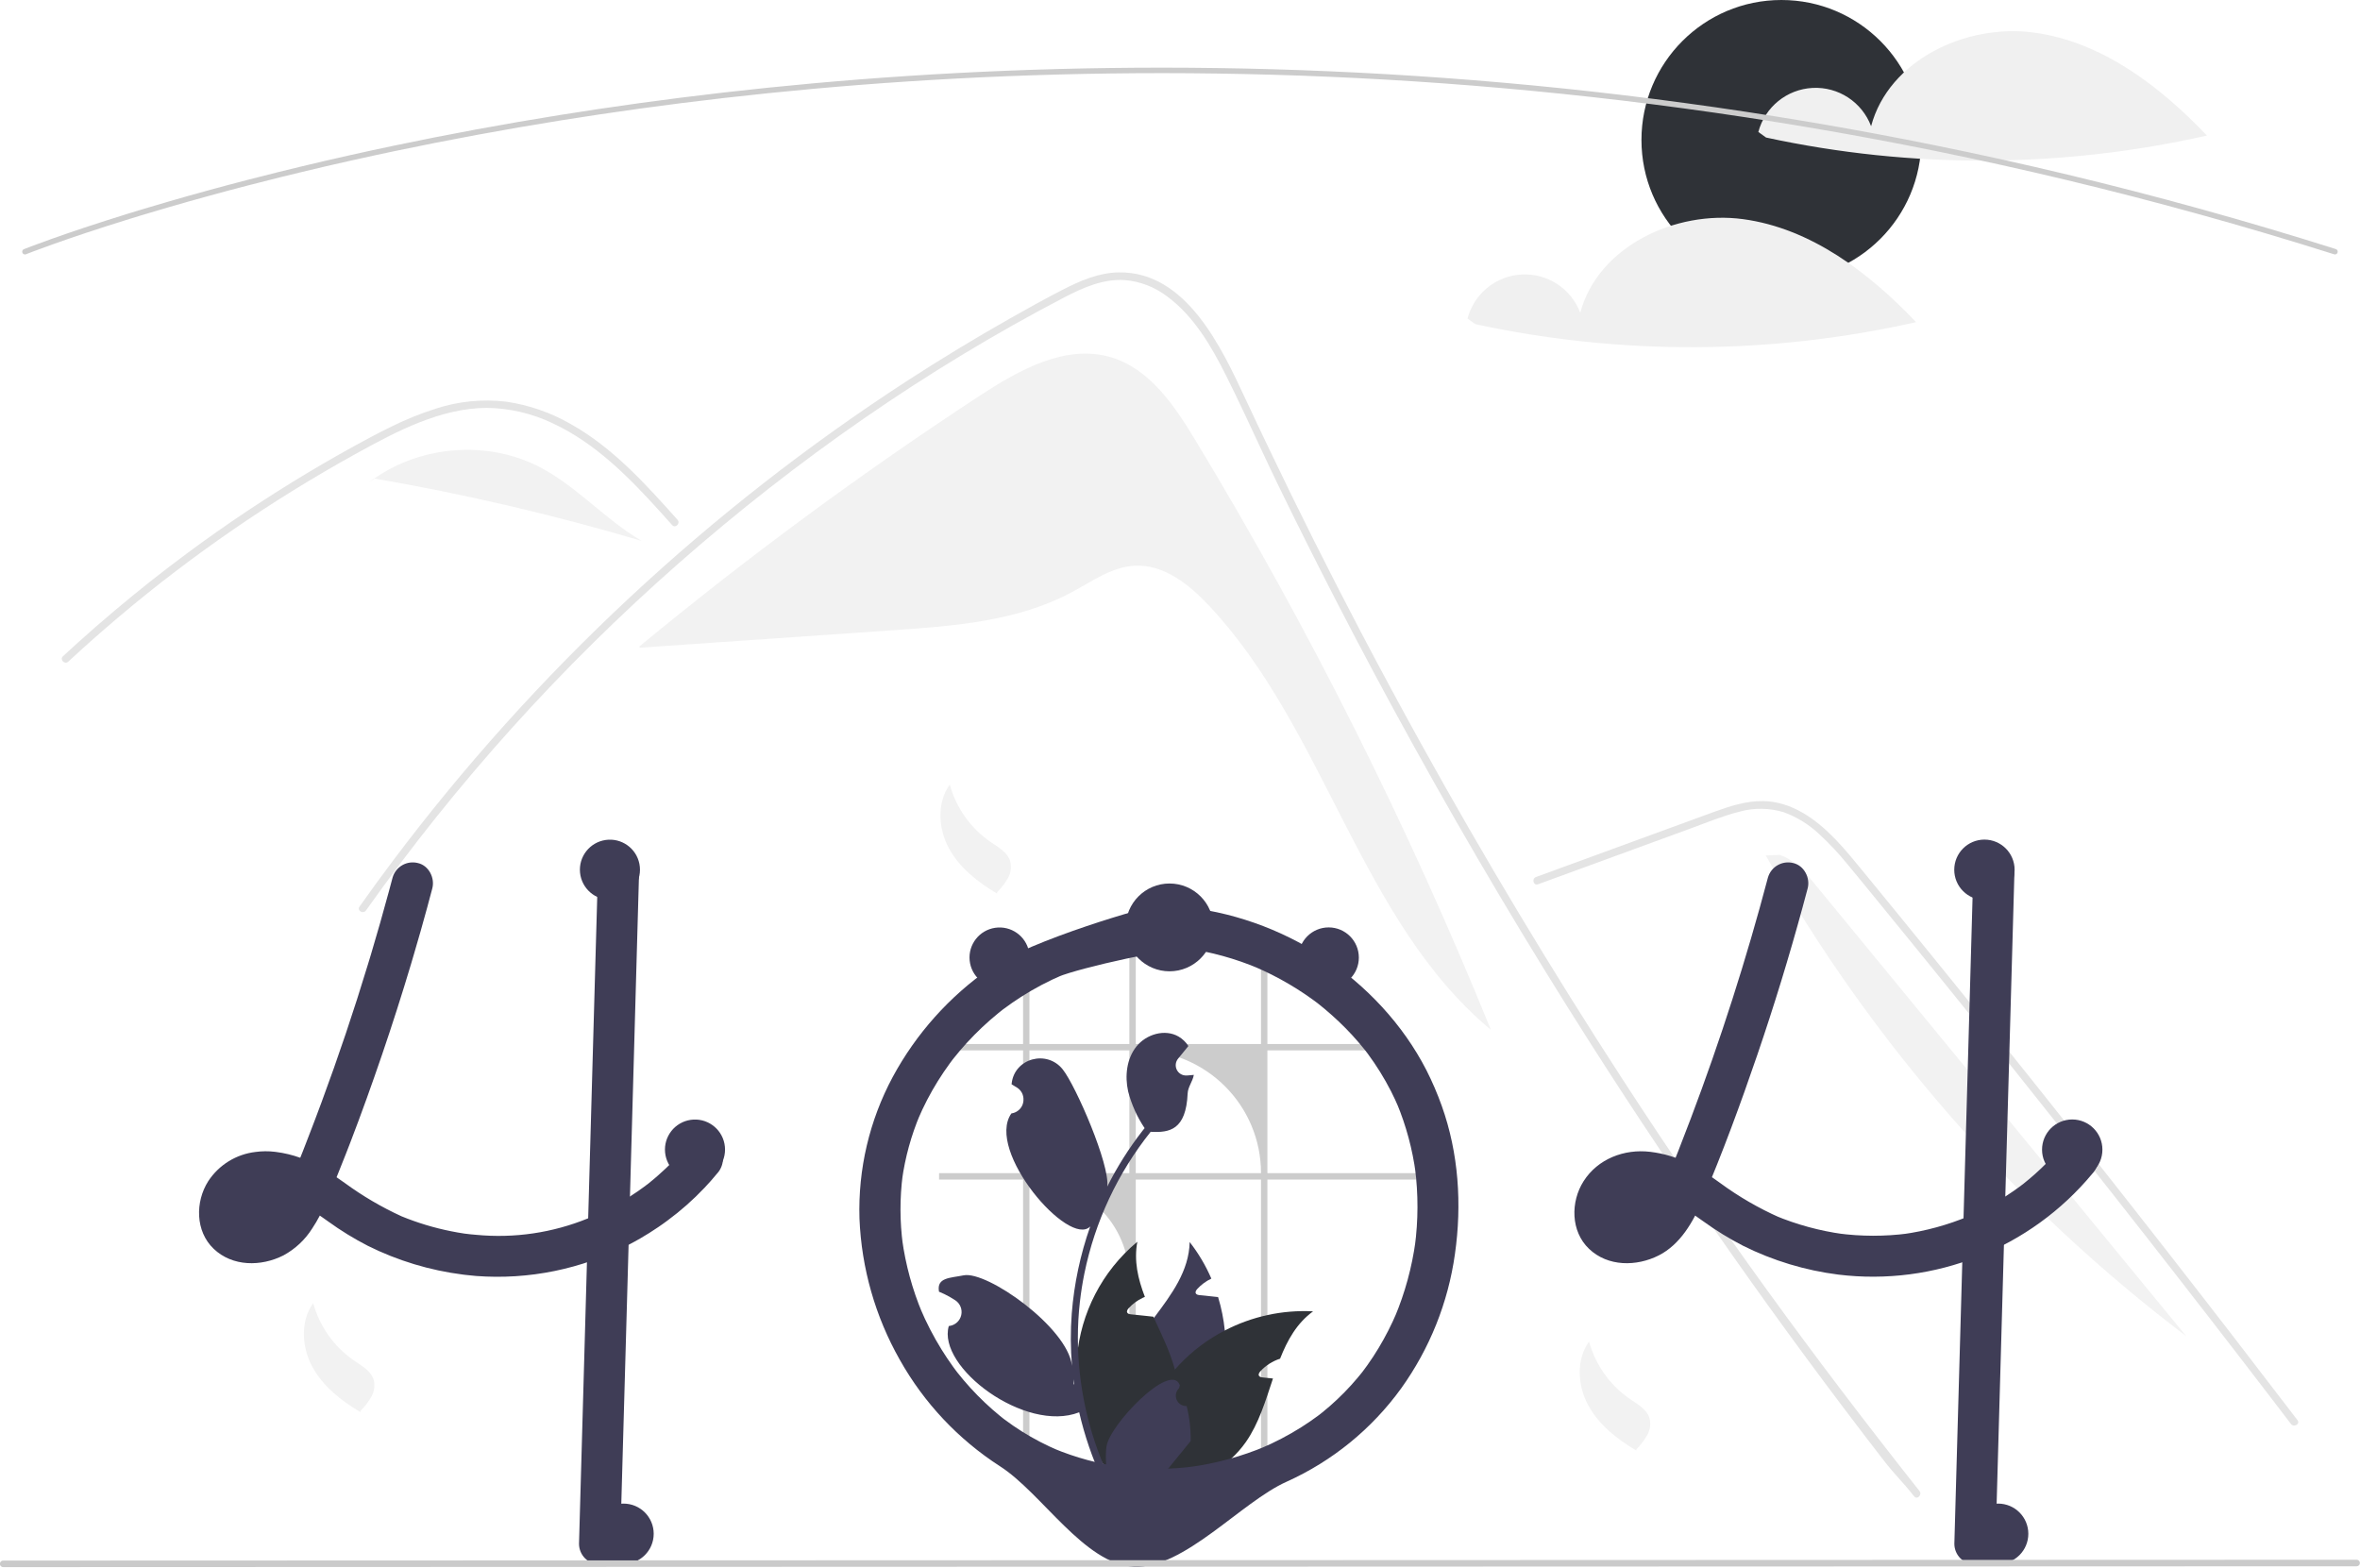
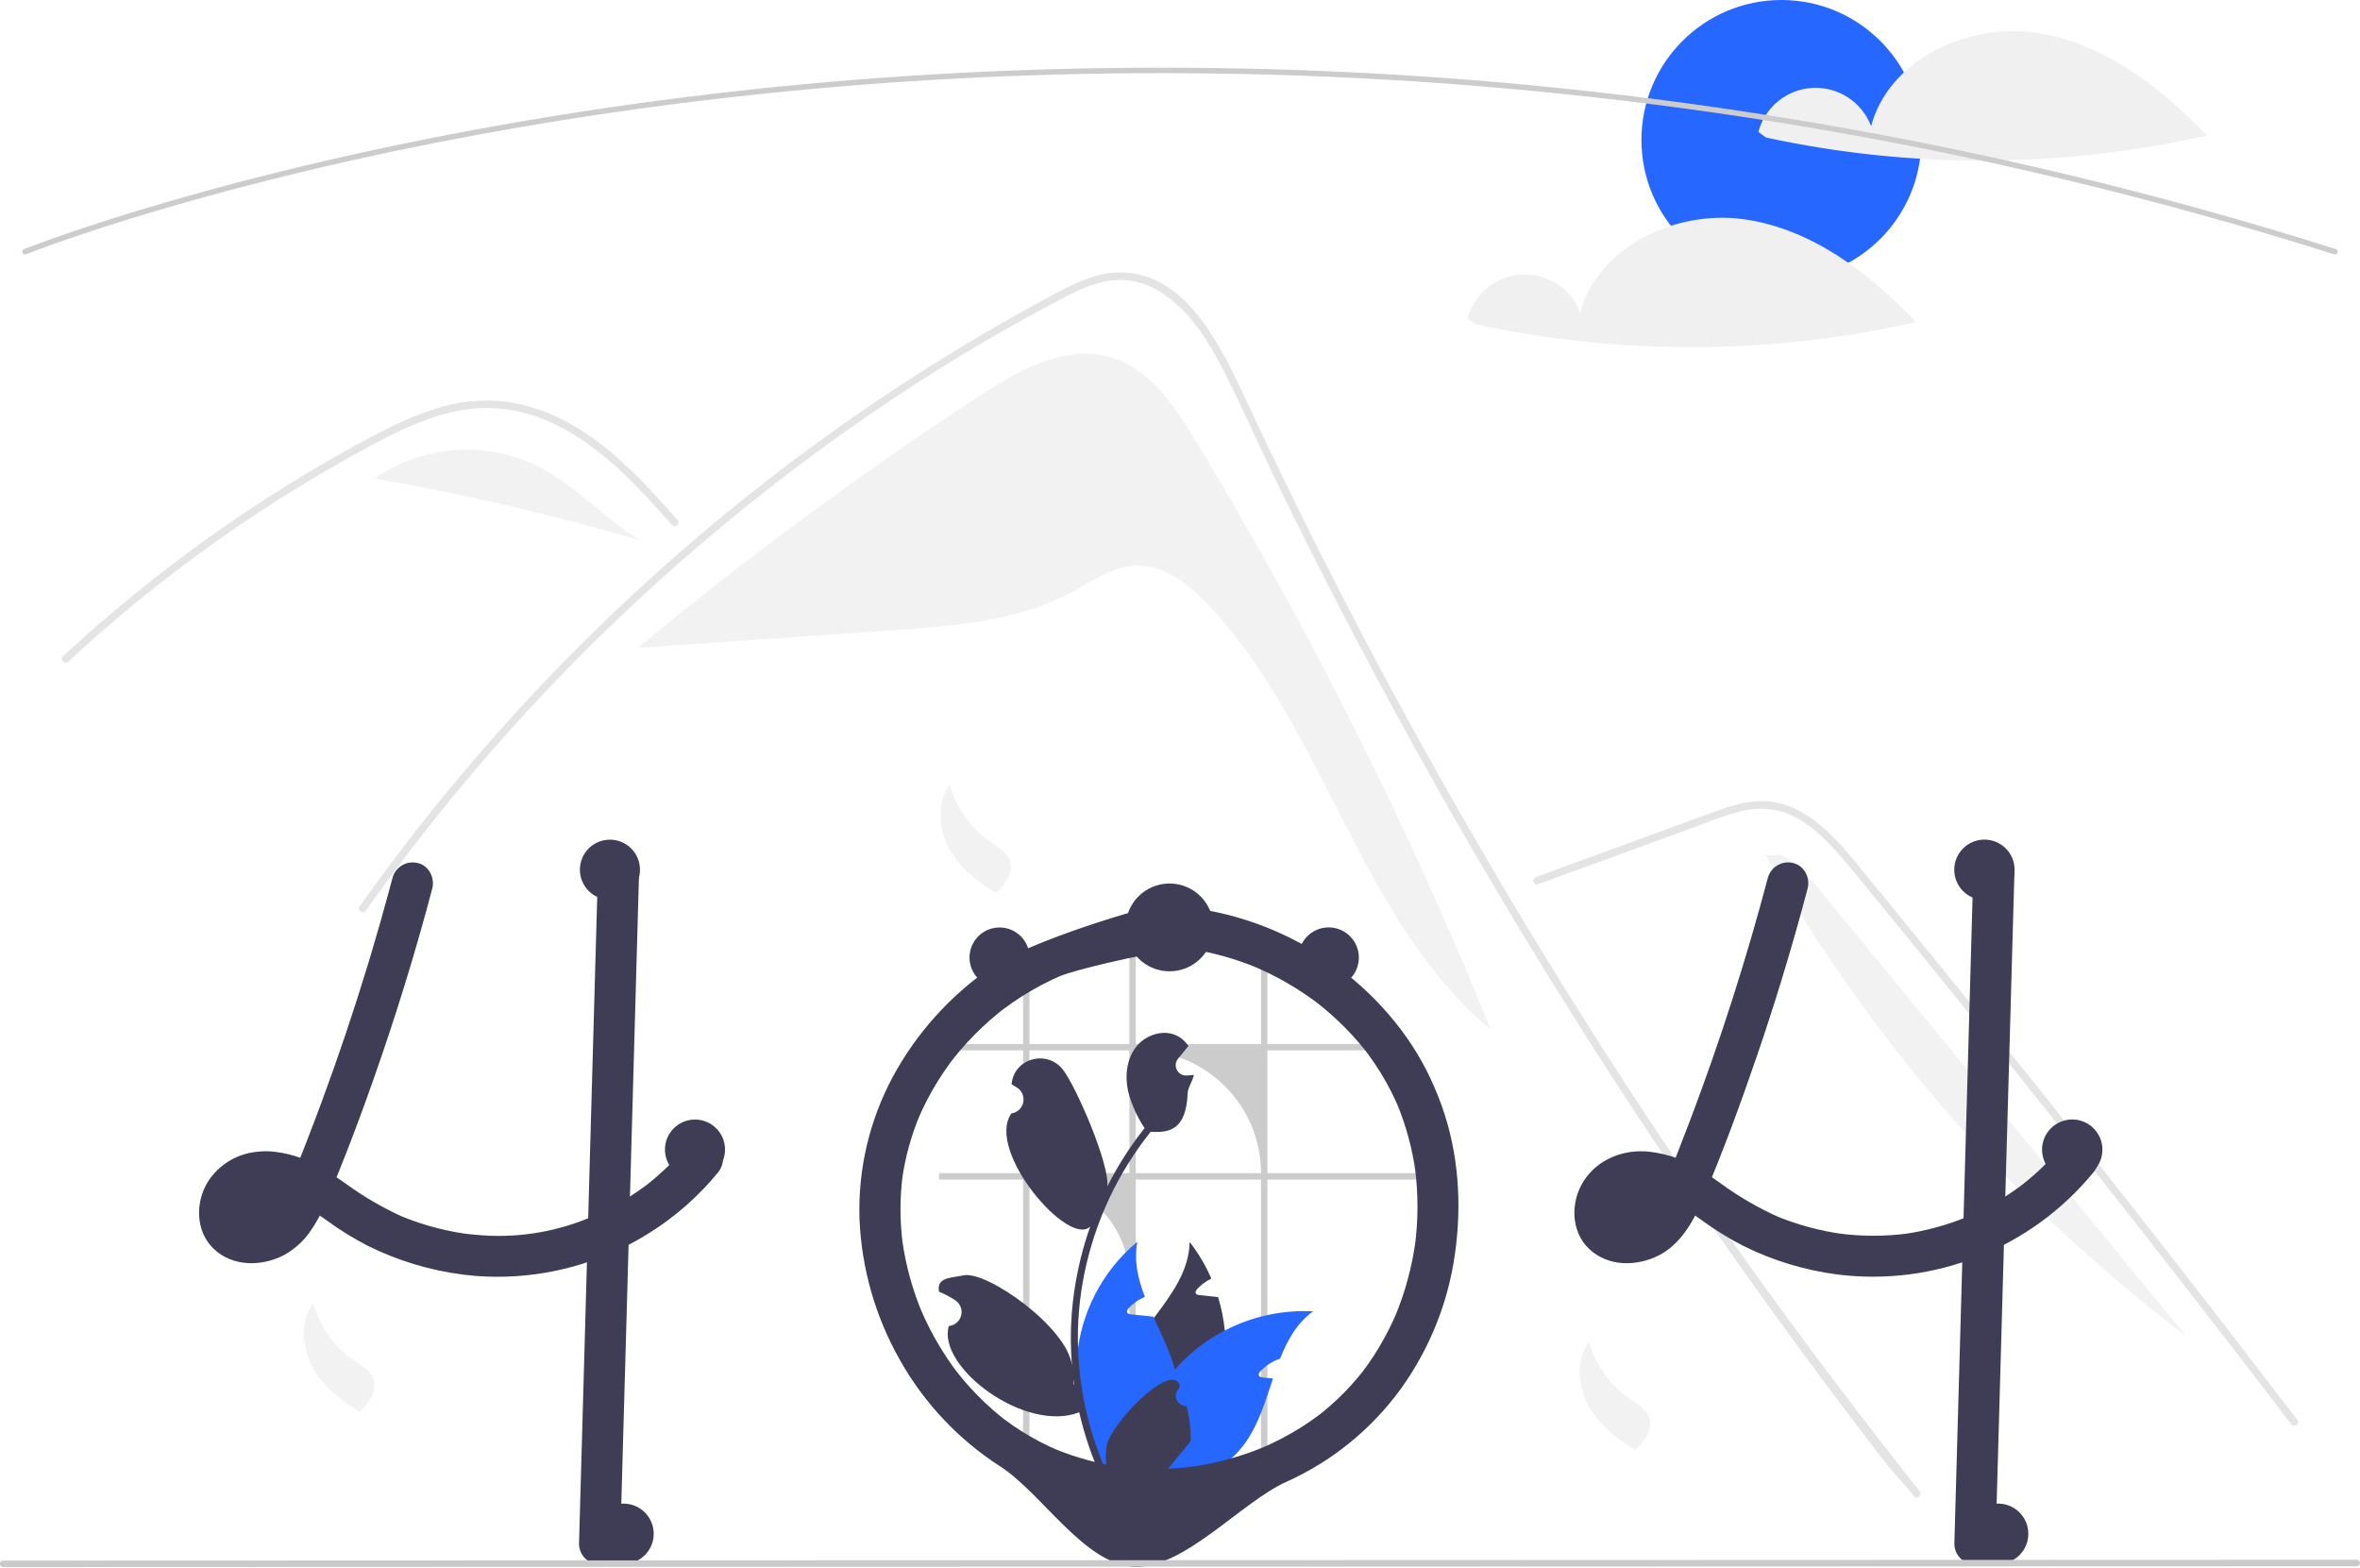
<svg xmlns="http://www.w3.org/2000/svg" data-name="Layer 1" width="860.131" height="571.148" viewBox="0 0 860.131 571.148">
  <path d="M605.67,324.953c-7.669-12.684-16.757-26.228-30.99-30.37-16.482-4.796-33.413,4.732-47.775,14.135a1392.157,1392.157,0,0,0-123.893,91.283l.043.492q46.226-3.188,92.451-6.376c22.265-1.535,45.296-3.283,64.972-13.816,7.467-3.997,14.745-9.336,23.206-9.708,10.512-.462,19.677,6.879,26.88,14.549,42.607,45.371,54.937,114.754,102.738,154.616A1516.995,1516.995,0,0,0,605.67,324.953Z" transform="translate(-169.9343 -164.426)" fill="#f2f2f2" />
  <path d="M867.571,709.781c-4.712-5.95-6.637-7.343-11.285-13.348q-56.764-73.416-106.708-151.792-33.924-53.23-64.483-108.504-14.549-26.278-28.3-52.969-10.67-20.695-20.865-41.638c-1.944-3.988-3.832-7.994-5.711-12.009-4.428-9.442-8.773-18.93-13.439-28.244-5.317-10.616-11.789-21.745-21.553-28.877a29.405,29.405,0,0,0-15.319-5.895c-7.948-.513-15.282,2.769-22.176,6.353-50.439,26.301-97.659,59.276-140.37,96.798A730.778,730.778,0,0,0,303.322,496.247c-1.008,1.439-3.392.064-2.374-1.384q6.009-8.498,12.257-16.813A734.817,734.817,0,0,1,500.805,303.064q18.248-11.826,37.183-22.542c6.362-3.603,12.752-7.16,19.251-10.497,6.371-3.273,13.137-6.215,20.416-6.325,24.77-.385,37.595,27.667,46.405,46.542q4.153,8.911,8.406,17.766,16.075,33.621,33.387,66.628,10.685,20.379,21.837,40.52,34.707,62.718,73.779,122.897c34.506,53.143,68.737,100.089,108.046,149.785C870.596,709.213,868.662,711.175,867.571,709.781Z" transform="translate(-169.9343 -164.426)" fill="#e4e4e4" />
  <path d="M414.916,355.804c-1.439-1.604-2.869-3.209-4.318-4.813-11.422-12.633-23.679-25.118-39.364-32.361a57.11,57.11,0,0,0-23.927-5.546c-8.562.028-16.932,2.273-24.843,5.418-3.74,1.494-7.398,3.19-11.001,4.996-4.116,2.072-8.159,4.281-12.183,6.509q-11.331,6.27-22.368,13.091-21.961,13.572-42.546,29.216-10.671,8.113-20.902,16.758-9.516,8.031-18.646,16.492c-1.302,1.201-3.245-.743-1.944-1.943,1.604-1.494,3.227-2.979,4.85-4.446q6.875-6.215,13.971-12.193,12.939-10.918,26.549-20.993,21.163-15.676,43.783-29.225,11.304-6.765,22.918-12.963c2.338-1.247,4.703-2.466,7.096-3.621a113.116,113.116,0,0,1,16.868-6.866,60.006,60.006,0,0,1,25.476-2.503,66.327,66.327,0,0,1,23.505,8.131c15.401,8.608,27.346,21.919,38.97,34.909C418.033,355.171,416.099,357.124,414.916,355.804Z" transform="translate(-169.9343 -164.426)" fill="#e4e4e4" />
  <path d="M730.477,486.711l36.905-13.498,18.323-6.702c5.968-2.183,11.921-4.667,18.09-6.23a28.539,28.539,0,0,1,16.374.209,37.738,37.738,0,0,1,12.771,7.917,103.64,103.64,0,0,1,10.475,11.186c3.989,4.794,7.92,9.639,11.868,14.467q24.441,29.891,48.563,60.041,24.121,30.15,47.92,60.556,23.857,30.48,47.385,61.216,2.882,3.765,5.76,7.534c1.06,1.388,3.449.02,2.375-1.388Q983.582,650.974,959.549,620.184q-24.092-30.864-48.516-61.466-24.424-30.601-49.179-60.937-6.167-7.558-12.354-15.099c-3.48-4.241-6.92-8.527-10.736-12.474-7.005-7.245-15.758-13.648-26.234-13.822-6.16-.102-12.121,1.852-17.844,3.923-6.17,2.232-12.325,4.506-18.486,6.759l-37.163,13.592-9.291,3.398c-1.649.603-.937,3.262.731,2.652Z" transform="translate(-169.9343 -164.426)" fill="#e4e4e4" />
  <path d="M366.377,334.526c-18.754-9.639-42.771-7.751-60.005,4.291a855.847,855.847,0,0,1,97.371,22.726C390.46,353.759,380.07,341.563,366.377,334.526Z" transform="translate(-169.9343 -164.426)" fill="#f2f2f2" />
  <path d="M306.188,338.784l-3.61,2.935c1.221-1.027,2.491-1.99,3.795-2.901C306.311,338.807,306.249,338.795,306.188,338.784Z" transform="translate(-169.9343 -164.426)" fill="#f2f2f2" />
  <path d="M831.549,486.846c-3.633-4.422-7.56-9.052-12.994-10.848l-5.073.2A575.436,575.436,0,0,0,966.749,651.418Q899.149,569.132,831.549,486.846Z" transform="translate(-169.9343 -164.426)" fill="#f2f2f2" />
  <path d="M516.084,450.367A37.481,37.481,0,0,0,531.015,471.325c2.82,1.92,6.157,3.762,7.122,7.035a8.379,8.379,0,0,1-.874,6.15,24.884,24.884,0,0,1-3.861,5.041l-.137.512c-6.998-4.147-13.656-9.393-17.522-16.551s-4.406-16.539.341-23.145" transform="translate(-169.9343 -164.426)" fill="#f2f2f2" />
  <path d="M749.084,653.367A37.481,37.481,0,0,0,764.015,674.325c2.82,1.92,6.157,3.762,7.122,7.035a8.379,8.379,0,0,1-.874,6.15,24.884,24.884,0,0,1-3.861,5.041l-.137.512c-6.998-4.147-13.656-9.393-17.522-16.551s-4.406-16.539.341-23.145" transform="translate(-169.9343 -164.426)" fill="#f2f2f2" />
  <path d="M284.084,639.367A37.481,37.481,0,0,0,299.015,660.325c2.82,1.92,6.157,3.762,7.122,7.035a8.379,8.379,0,0,1-.874,6.15,24.884,24.884,0,0,1-3.861,5.041l-.137.512c-6.998-4.147-13.656-9.393-17.522-16.551s-4.406-16.539.341-23.145" transform="translate(-169.9343 -164.426)" fill="#f2f2f2" />
-   <circle cx="649.249" cy="51" r="51" fill="#2f3237" />
+   <circle cx="649.249" cy="51" r="51" fill="#2667ff" />
  <path d="M911.219,176.296c-24.717-3.341-52.935,10.019-59.341,34.124a21.597,21.597,0,0,0-41.094,2.109l2.83,2.027a372.275,372.275,0,0,0,160.659-.726C957.079,195.76,935.935,179.637,911.219,176.296Z" transform="translate(-169.9343 -164.426)" fill="#f0f0f0" />
  <path d="M805.219,244.296c-24.717-3.341-52.935,10.019-59.341,34.124a21.597,21.597,0,0,0-41.094,2.109l2.83,2.027a372.275,372.275,0,0,0,160.659-.726C851.079,263.76,829.935,247.637,805.219,244.296Z" transform="translate(-169.9343 -164.426)" fill="#f0f0f0" />
  <path d="M1020.946,257.154a.982.982,0,0,1-.302-.047C756.237,173.489,523.199,184.424,374.264,208.321c-20.269,3.251-40.591,7.006-60.404,11.161-5.058,1.06-10.306,2.195-15.597,3.378-6.319,1.407-12.554,2.856-18.532,4.306q-3.873.917-7.595,1.849c-3.758.928-7.572,1.895-11.66,2.957-4.568,1.178-9.209,2.413-13.797,3.672a.442.442,0,0,1-.051.015l0.0.001c-5.183,1.415-10.338,2.871-15.323,4.325-2.698.779-5.304,1.548-7.799,2.307-.279.077-.526.151-.776.228l-.536.163c-.311.095-.617.188-.924.275l-.02.006 0.0.001-.812.252c-.968.293-1.912.579-2.841.864-24.545,7.566-38.038,12.949-38.171,13.002a1,1,0,1,1-.744-1.856c.134-.053,13.693-5.463,38.328-13.058.932-.286,1.879-.572,2.85-.866l.754-.234c.026-.01.052-.018.078-.025.305-.087.61-.18.919-.273l.537-.163c.268-.081.531-.161.801-.235,2.479-.754,5.093-1.524,7.798-2.307,4.987-1.455,10.147-2.911,15.334-4.328.016-.006.033-.01.049-.015v-.001c4.604-1.263,9.263-2.503,13.845-3.685,4.094-1.063,7.915-2.032,11.68-2.962q3.738-.93,7.609-1.853c5.985-1.451,12.233-2.902,18.563-4.312,5.299-1.184,10.556-2.322,15.622-3.383,19.843-4.162,40.198-7.923,60.497-11.179C523.096,182.415,756.467,171.463,1021.246,255.201a1.0 1,0,0,1-.301,1.953Z" transform="translate(-169.9343 -164.426)" fill="#ccc" />
  <path d="M432.923,584.266a6.729,6.729,0,0,0-1.7-2.67,6.43,6.43,0,0,0-.92-.71c-2.61-1.74-6.51-2.13-8.99,0a5.81,5.81,0,0,0-.69.71q-1.11,1.365-2.28,2.67c-1.28,1.46-2.59,2.87-3.96,4.24-.39.38-.78.77-1.18,1.15-.23.23-.46.45-.69.67-.88.84-1.78,1.65-2.69,2.45-.48.43-.96.85-1.45,1.26-.73.61-1.46,1.22-2.2,1.81-.07.05-.14.1-.21.16-.02.01-.03.03-.05.04-.01,0-.02,0-.03.02a.179.179,0,0,0-.07.05c-.22.15-.37.25-.48.34.04-.02.08-.05.12-.07-.18.14-.37.28-.55.42-1.75,1.29-3.54,2.53-5.37,3.69a99.21,99.21,0,0,1-14.22,7.55c-.33.13-.67.27-1.01.4a85.97,85.97,0,0,1-40.85,6.02q-2.13-.165-4.26-.45c-1.64-.24-3.27-.53-4.89-.86a97.932,97.932,0,0,1-18.02-5.44,118.652,118.652,0,0,1-20.66-12.12c-1-.71-2.01-1.42-3.02-2.11,1.15-2.82,2.28-5.64,3.38-8.48.55-1.37,1.08-2.74,1.6-4.12,4.09-10.63,7.93-21.36,11.61-32.13q5.58-16.365,10.53-32.92.51-1.68.99-3.36,2.595-8.745,4.98-17.53c.15-.57.31-1.13.45-1.7q.69-2.52,1.35-5.04c1-3.79-1.26-8.32-5.24-9.23a7.634,7.634,0,0,0-9.22,5.24c-.43,1.62-.86,3.23-1.3,4.85q-3.165,11.745-6.66,23.41-.51,1.68-1.02,3.36-7.71,25.41-16.93,50.31-1.11,3.015-2.25,6.01c-.37.98-.74,1.96-1.12,2.94-.73,1.93-1.48,3.86-2.23,5.79-.43,1.13-.87,2.26-1.31,3.38-.29.71-.57,1.42-.85,2.12a41.809,41.809,0,0,0-8.81-2.12l-.48-.06a27.397,27.397,0,0,0-7.01.06,23.914,23.914,0,0,0-17.24,10.66c-4.77,7.51-4.71,18.25,1.98,24.63,6.89,6.57,17.32,6.52,25.43,2.41a28.351,28.351,0,0,0,10.52-9.86,50.569,50.569,0,0,0,2.74-4.65c.21.14.42.28.63.43.8.56,1.6,1.13,2.39,1.69a111.738,111.738,0,0,0,14.51,8.91,108.359,108.359,0,0,0,34.62,10.47c.27.03.53.07.8.1,1.33.17,2.67.3,4.01.41a103.782,103.782,0,0,0,55.58-11.36q2.175-1.125,4.31-2.36,3.315-1.92,6.48-4.08c1.15-.78,2.27-1.57,3.38-2.4a101.042,101.042,0,0,0,13.51-11.95q2.355-2.475,4.51-5.11a8.061,8.061,0,0,0,2.2-5.3A7.564,7.564,0,0,0,432.923,584.266Zm-165.59,23.82c.21-.15.42-.31.62-.47C267.893,607.766,267.603,607.936,267.333,608.086Zm3.21-3.23c-.23.26-.44.52-.67.78a23.366,23.366,0,0,1-2.25,2.2c-.11.1-.23.2-.35.29a.01.01,0,0,0-.01.01,3.804,3.804,0,0,0-.42.22q-.645.39-1.32.72a17.005,17.005,0,0,1-2.71.75,16.799,16.799,0,0,1-2.13.02h-.02a14.823,14.823,0,0,1-1.45-.4c-.24-.12-.47-.26-.7-.4-.09-.08-.17-.16-.22-.21a2.44,2.44,0,0,1-.27-.29.01.01,0,0,0-.01-.01c-.11-.2-.23-.4-.34-.6a.031.031,0,0,1-.01-.02c-.08-.25-.15-.51-.21-.77a12.511,12.511,0,0,1,.01-1.37,13.467,13.467,0,0,1,.54-1.88,11.068,11.068,0,0,1,.69-1.26c.02-.04.12-.2.23-.38.01-.01.01-.01.01-.02.15-.17.3-.35.46-.51.27-.3.56-.56.85-.83a18.022,18.022,0,0,1,1.75-1.01,19.481,19.481,0,0,1,2.93-.79,24.989,24.989,0,0,1,4.41.04,30.301,30.301,0,0,1,4.1,1.01,36.945,36.945,0,0,1-2.77,4.54C270.623,604.746,270.583,604.806,270.543,604.856Zm-11.12-3.29a2.18,2.18,0,0,1-.31.39A1.409,1.409,0,0,1,259.423,601.566Z" transform="translate(-169.9343 -164.426)" fill="#3f3d56" />
  <path d="M402.863,482.136q-.135,4.71-.27,9.42-.285,10.455-.59,20.92-.315,11.775-.66,23.54-.165,6.075-.34,12.15-.465,16.365-.92,32.72c-.03,1.13-.07,2.25-.1,3.38q-.225,8.115-.45,16.23-.255,8.805-.5,17.61-.18,6.6-.37,13.21-1.35,47.895-2.7,95.79a7.648,7.648,0,0,1-7.5,7.5,7.561,7.561,0,0,1-7.5-7.5q.75-26.94,1.52-53.88.675-24.36,1.37-48.72.225-8.025.45-16.06.345-12.09.68-24.18c.03-1.13.07-2.25.1-3.38.02-.99.05-1.97.08-2.96q.66-23.475,1.32-46.96.27-9.24.52-18.49.3-10.545.6-21.08c.09-3.09.17-6.17.26-9.26a7.648,7.648,0,0,1,7.5-7.5A7.561,7.561,0,0,1,402.863,482.136Z" transform="translate(-169.9343 -164.426)" fill="#3f3d56" />
  <path d="M814.291,484.217a893.238,893.238,0,0,1-28.161,87.941c-3.007,7.946-6.083,15.877-9.371,23.712l.756-1.792a54.583,54.583,0,0,1-5.59,10.612q-.229.321-.467.636,1.166-1.49.443-.589c-.254.301-.505.602-.768.895a23.664,23.664,0,0,1-2.249,2.203q-.301.258-.612.504l.938-.729c-.109.257-.873.597-1.111.743a18.254,18.254,0,0,1-2.405,1.219l1.792-.756a19.086,19.086,0,0,1-4.231,1.161l1.994-.268a17.021,17.021,0,0,1-4.298.046l1.994.268a14.002,14.002,0,0,1-3.405-.917l1.792.756a12.012,12.012,0,0,1-1.679-.896c-.271-.177-1.105-.809-.015.025,1.133.866.146.074-.088-.156-.194-.192-.37-.4-.56-.595-.882-.905.996,1.557.397.499a18.182,18.182,0,0,1-.878-1.637l.756,1.792a11.925,11.925,0,0,1-.728-2.651l.268,1.994a13.651,13.651,0,0,1-.003-3.405l-.268,1.994a15.964,15.964,0,0,1,.995-3.68l-.756,1.792a16.729,16.729,0,0,1,1.178-2.298,6.729,6.729,0,0,1,.729-1.071c.049.016-1.269,1.513-.569.757.183-.198.354-.406.539-.602.296-.314.614-.601.926-.898,1.045-.994-1.462.966-.257.179a19.049,19.049,0,0,1,2.749-1.499l-1.792.756a20.311,20.311,0,0,1,4.995-1.34l-1.994.268a25.628,25.628,0,0,1,6.461.076l-1.994-.268a33.211,33.211,0,0,1,7.892,2.22l-1.792-.756c5.39,2.314,10.163,5.749,14.928,9.118a111.95,111.95,0,0,0,14.506,8.906,108.388,108.388,0,0,0,34.622,10.474,103.933,103.933,0,0,0,92.586-36.752,8.078,8.078,0,0,0,2.197-5.303,7.632,7.632,0,0,0-2.197-5.303c-2.752-2.526-7.949-3.239-10.607,0a95.636,95.636,0,0,1-8.107,8.727q-2.017,1.914-4.142,3.71-1.214,1.026-2.461,2.011c-.393.311-1.619,1.138.263-.197-.431.306-.845.64-1.271.955a99.269,99.269,0,0,1-20.332,11.565l1.792-.756a96.836,96.836,0,0,1-24.171,6.622l1.994-.268a97.643,97.643,0,0,1-25.754-.038l1.994.268a99.8,99.8,0,0,1-24.857-6.77l1.792.756a116.025,116.025,0,0,1-21.736-12.591,86.877,86.877,0,0,0-11.113-6.994,42.824,42.824,0,0,0-14.438-4.389c-9.439-1.111-19.057,2.566-24.246,10.72-4.776,7.505-4.714,18.244,1.974,24.625,6.888,6.572,17.318,6.517,25.436,2.406,7.817-3.959,12.513-12.185,15.815-19.942,7.431-17.455,14.01-35.314,20.14-53.263q9.097-26.637,16.499-53.813.917-3.366,1.807-6.739c1.001-3.789-1.261-8.32-5.238-9.226a7.633,7.633,0,0,0-9.226,5.238Z" transform="translate(-169.9343 -164.426)" fill="#3f3d56" />
  <path d="M889.124,482.136l-2.7,95.793-2.685,95.294-1.518,53.884a7.565,7.565,0,0,0,7.5,7.5,7.649,7.649,0,0,0,7.5-7.5l2.7-95.793,2.685-95.294,1.518-53.884a7.565,7.565,0,0,0-7.5-7.5,7.649,7.649,0,0,0-7.5,7.5Z" transform="translate(-169.9343 -164.426)" fill="#3f3d56" />
  <path d="M629.526,700.361h2.329V594.319h54.329v-2.323H631.855V547.252H673.81q-.923-1.173-1.899-2.317H631.855V515.382c-.77-.328-1.547-.645-2.329-.944V544.935h-45.652V507.07c-.782.036-1.553.09-2.329.155v37.71h-36.42V516.684c-.782.346-1.553.711-2.317,1.093V544.935h-30.616v2.317h30.616v44.744h-30.616v2.323h30.616V700.361h2.317V594.319a36.413,36.413,0,0,1,36.42,36.42v69.622h2.329V594.319h45.652Zm-84.401-108.365V547.252h36.42v44.744Zm38.749,0V547.252h.914a44.741,44.741,0,0,1,44.738,44.744Z" transform="translate(-169.9343 -164.426)" opacity="0.2" />
  <path d="M615.303,668.566a63.059,63.059,0,0,1-20.05,33.7c-.74.64-1.48,1.26-2.25,1.87q-2.805.255-5.57.52c-1.53.14-3.04.29-4.54.43l-.27.03-.19-1.64-.76-6.64a37.623,37.623,0,0,1-3.3-32.44c2.64-7.12,7.42-13.41,12.12-19.65,6.49-8.62,12.8-17.14,13.03-27.65a60.544,60.544,0,0,1,7.9,13.33,16.432,16.432,0,0,0-5.12,3.77c-.41.45-.82,1.08-.54,1.62.24.46.84.57,1.36.63,1.25.13,2.51.26,3.76.39,1,.11,2,.21,3,.32a63.99,63.99,0,0,1,2.45,12.18A61.189,61.189,0,0,1,615.303,668.566Z" transform="translate(-169.9343 -164.426)" fill="#3f3d56" />
-   <path d="M648.503,642.356c-5.9,4.29-9.35,10.46-12.03,17.26a16.628,16.628,0,0,0-7.17,4.58c-.41.45-.82,1.08-.54,1.62.24.46.84.57,1.36.63,1.25.13,2.51.26,3.76.39-2.68,8.04-5.14,16.36-9.88,23.15a36.989,36.989,0,0,1-12.03,10.91,38.492,38.492,0,0,1-4.02,1.99q-7.62.585-14.95,1.25-2.805.255-5.57.52c-1.53.14-3.04.29-4.54.43q-.015-.825,0-1.65a63.304,63.304,0,0,1,15.25-39.86c.45-.52.91-1.03,1.38-1.54a61.792,61.792,0,0,1,16.81-12.7A62.654,62.654,0,0,1,648.503,642.356Z" transform="translate(-169.9343 -164.426)" fill="#2f3237" />
-   <path d="M589.163,699.526l-1.15,3.4-.58,1.73c-1.53.14-3.04.29-4.54.43l-.27.03c-1.66.17-3.31.34-4.96.51-.43-.5-.86-1.01-1.28-1.53a62.03,62.03,0,0,1,8.07-87.11c-1.32,6.91.22,13.53,2.75,20.1-.27.11-.53.22-.78.34a16.432,16.432,0,0,0-5.12,3.77c-.41.45-.82,1.08-.54,1.62.24.46.84.57,1.36.63,1.25.13,2.51.26,3.76.39,1,.11,2,.21,3,.32q.705.075,1.41.15c.07.15.13.29.2.44,2.85,6.18,5.92,12.39,7.65,18.83a43.666,43.666,0,0,1,1.02,4.91A37.604,37.604,0,0,1,589.163,699.526Z" transform="translate(-169.9343 -164.426)" fill="#2f3237" />
+   <path d="M648.503,642.356c-5.9,4.29-9.35,10.46-12.03,17.26a16.628,16.628,0,0,0-7.17,4.58c-.41.45-.82,1.08-.54,1.62.24.46.84.57,1.36.63,1.25.13,2.51.26,3.76.39-2.68,8.04-5.14,16.36-9.88,23.15a36.989,36.989,0,0,1-12.03,10.91,38.492,38.492,0,0,1-4.02,1.99q-7.62.585-14.95,1.25-2.805.255-5.57.52c-1.53.14-3.04.29-4.54.43q-.015-.825,0-1.65a63.304,63.304,0,0,1,15.25-39.86c.45-.52.91-1.03,1.38-1.54a61.792,61.792,0,0,1,16.81-12.7A62.654,62.654,0,0,1,648.503,642.356Z" transform="translate(-169.9343 -164.426)" fill="#2667ff" />
+   <path d="M589.163,699.526l-1.15,3.4-.58,1.73c-1.53.14-3.04.29-4.54.43l-.27.03c-1.66.17-3.31.34-4.96.51-.43-.5-.86-1.01-1.28-1.53a62.03,62.03,0,0,1,8.07-87.11c-1.32,6.91.22,13.53,2.75,20.1-.27.11-.53.22-.78.34a16.432,16.432,0,0,0-5.12,3.77c-.41.45-.82,1.08-.54,1.62.24.46.84.57,1.36.63,1.25.13,2.51.26,3.76.39,1,.11,2,.21,3,.32q.705.075,1.41.15c.07.15.13.29.2.44,2.85,6.18,5.92,12.39,7.65,18.83a43.666,43.666,0,0,1,1.02,4.91A37.604,37.604,0,0,1,589.163,699.526Z" transform="translate(-169.9343 -164.426)" fill="#2667ff" />
  <path d="M689.821,554.487c-8.609-16.792-21.946-30.921-37.632-41.304a114.237,114.237,0,0,0-52.563-18.38q-3.69-.335-7.399-.393c-2.921-.044-46.866,12.632-61.587,22.982a114.295,114.295,0,0,0-35.333,39.527,102.5,102.5,0,0,0-12.126,51.633,113.564,113.564,0,0,0,14.703,51.476,110.475,110.475,0,0,0,36.444,38.746C549.667,708.561,565.074,734.51,583.183,735.426c18.246.923,39.054-23.555,55.695-30.987a104.425,104.425,0,0,0,41.726-34.005,110.25,110.25,0,0,0,19.599-48.948c2.574-18.083,1.374-36.733-4.801-54.016a111.86,111.86,0,0,0-5.58-12.983c-1.78-3.505-6.996-4.796-10.261-2.691a7.68,7.68,0,0,0-2.691,10.261q1.568,3.088,2.915,6.278l-.756-1.792a101.151,101.151,0,0,1,6.876,25.538l-.268-1.994a109.229,109.229,0,0,1-.066,28.683l.268-1.994a109.734,109.734,0,0,1-7.555,27.674l.756-1.792a104.212,104.212,0,0,1-6.672,13.098q-1.923,3.186-4.081,6.222c-.632.888-1.283,1.761-1.939,2.631-.856,1.136,1.167-1.483.282-.369-.151.19-.3.38-.452.569q-.681.852-1.382,1.688a93.613,93.613,0,0,1-10.176,10.384q-1.366,1.192-2.778,2.331c-.469.378-.932.773-1.421,1.125.019-.013,1.58-1.199.656-.511-.29.216-.579.436-.87.652q-2.91,2.156-5.974,4.092a103.485,103.485,0,0,1-14.756,7.713l1.792-.756a109.215,109.215,0,0,1-27.597,7.552l1.994-.268a108.154,108.154,0,0,1-28.589.051l1.994.268a99.835,99.835,0,0,1-25.095-6.784l1.792.756a93.643,93.643,0,0,1-13.416-6.991q-3.174-2-6.184-4.247c-.286-.214-.57-.43-.855-.645-.915-.691.658.51.67.518a19.169,19.169,0,0,1-1.535-1.225q-1.454-1.184-2.861-2.422a101.989,101.989,0,0,1-10.493-10.709q-1.213-1.434-2.374-2.911c-.335-.426-.947-1.29.404.529-.178-.239-.362-.474-.542-.712q-.647-.858-1.276-1.728-2.203-3.048-4.188-6.246a109.29,109.29,0,0,1-7.805-15.108l.756,1.792a106.588,106.588,0,0,1-7.34-26.837l.268,1.994a97.866,97.866,0,0,1-.048-25.636l-.268,1.994A94.673,94.673,0,0,1,505.276,570.55l-.756,1.792a101.557,101.557,0,0,1,7.195-13.856q2.066-3.323,4.378-6.485.525-.718,1.062-1.428c.324-.428,1.215-1.493-.305.388.149-.184.293-.374.439-.56q1.269-1.608,2.6-3.165A107.402,107.402,0,0,1,530.772,536.215q1.474-1.292,2.995-2.529.691-.562,1.391-1.113c.187-.147.376-.291.562-.439-1.997,1.59-.555.433-.102.093q3.134-2.348,6.435-4.461a103.644,103.644,0,0,1,15.387-8.108l-1.792.756c7.76-3.258,42.141-10.949,48.394-10.11l-1.994-.268A106.225,106.225,0,0,1,628.768,517.419l-1.792-.756a110.313,110.313,0,0,1,12.6,6.329q3.043,1.784,5.967,3.763,1.384.937,2.738,1.915.677.489,1.346.989c.248.185.494.373.741.558,1.039.779-1.431-1.128-.342-.267a110.843,110.843,0,0,1,10.368,9.253q2.401,2.445,4.637,5.045,1.147,1.334,2.246,2.708c.364.455,1.605,2.101.084.085.372.493.747.982,1.114,1.479a97.977,97.977,0,0,1,8.392,13.538c1.793,3.498,6.987,4.802,10.261,2.691A7.677,7.677,0,0,0,689.821,554.487Z" transform="translate(-169.9343 -164.426)" fill="#3f3d56" />
  <path d="M602.431,676.882a3.78,3.78,0,0,1-2.739-6.551c.095-.379.164-.651.259-1.03q-.051-.124-.103-.247c-3.48-8.298-25.685,14.833-26.645,22.632a30.029,30.029,0,0,0,.527,10.328A120.392,120.392,0,0,1,562.778,652.01a116.202,116.202,0,0,1,.721-12.963q.597-5.293,1.657-10.511a121.787,121.787,0,0,1,24.151-51.616c6.874.384,12.898-.663,13.48-13.985.103-2.37,1.861-4.422,2.248-6.756-.656.086-1.323.14-1.979.183-.204.011-.42.021-.624.032l-.077.003a3.745,3.745,0,0,1-3.076-6.101q.425-.523.851-1.046c.43-.538.871-1.065,1.302-1.603a1.865,1.865,0,0,0,.14-.161c.495-.613.99-1.216,1.485-1.829a10.829,10.829,0,0,0-3.55-3.432c-4.959-2.905-11.801-.893-15.384,3.593-3.593,4.486-4.271,10.779-3.023,16.384a43.398,43.398,0,0,0,6.003,13.383c-.269.344-.549.678-.818,1.022a122.574,122.574,0,0,0-12.794,20.268c1.016-7.939-11.412-36.608-16.218-42.681-5.773-7.294-17.611-4.111-18.628,5.136q-.015.134-.029.268,1.071.604,2.096,1.282a5.127,5.127,0,0,1-2.067,9.33l-.105.016c-9.556,13.644,21.077,49.155,28.745,41.181a125.11,125.11,0,0,0-6.734,31.693,118.664,118.664,0,0,0,.086,19.16l-.032-.226C558.902,648.154,529.674,627.514,521.139,629.233c-4.917.99-9.76.765-9.013,5.725q.018.119.036.237a34.442,34.442,0,0,1,3.862,1.861q1.071.604,2.096,1.282a5.127,5.127,0,0,1-2.067,9.33l-.105.016c-.075.011-.14.022-.215.032-4.35,14.966,27.907,39.12,47.518,31.435h.011a125.075,125.075,0,0,0,8.402,24.528H601.679c.108-.334.204-.678.301-1.011a34.102,34.102,0,0,1-8.305-.495c2.227-2.733,4.454-5.487,6.681-8.219a1.861,1.861,0,0,0,.14-.161c1.13-1.398,2.27-2.786,3.399-4.185l.001-.002a49.952,49.952,0,0,0-1.464-12.725Zm-34.371-67.613.016-.021-.016.043Zm-6.648,59.932-.258-.581c.011-.42.011-.839,0-1.269,0-.118-.021-.237-.021-.355.097.742.183,1.485.29,2.227Z" transform="translate(-169.9343 -164.426)" fill="#3f3d56" />
  <circle cx="95.249" cy="439" r="11" fill="#3f3d56" />
  <circle cx="227.249" cy="559" r="11" fill="#3f3d56" />
  <circle cx="728.249" cy="559" r="11" fill="#3f3d56" />
  <circle cx="755.249" cy="419" r="11" fill="#3f3d56" />
  <circle cx="723.249" cy="317" r="11" fill="#3f3d56" />
  <path d="M434.183,583.426a10.949,10.949,0,1,1-.21-2.16A10.992,10.992,0,0,1,434.183,583.426Z" transform="translate(-169.9343 -164.426)" fill="#3f3d56" />
  <circle cx="484.249" cy="349" r="11" fill="#3f3d56" />
  <path d="M545.183,513.426a10.949,10.949,0,1,1-.21-2.16A10.992,10.992,0,0,1,545.183,513.426Z" transform="translate(-169.9343 -164.426)" fill="#3f3d56" />
  <path d="M403.183,481.426a10.949,10.949,0,1,1-.21-2.16A10.992,10.992,0,0,1,403.183,481.426Z" transform="translate(-169.9343 -164.426)" fill="#3f3d56" />
  <circle cx="599.249" cy="443" r="11" fill="#3f3d56" />
  <circle cx="426.249" cy="338" r="16" fill="#3f3d56" />
  <path d="M1028.875,735.267l-857.75.307a1.191,1.191,0,1,1,0-2.381l857.75-.307a1.191,1.191,0,0,1,0,2.381Z" transform="translate(-169.9343 -164.426)" fill="#cacaca" />
</svg>
